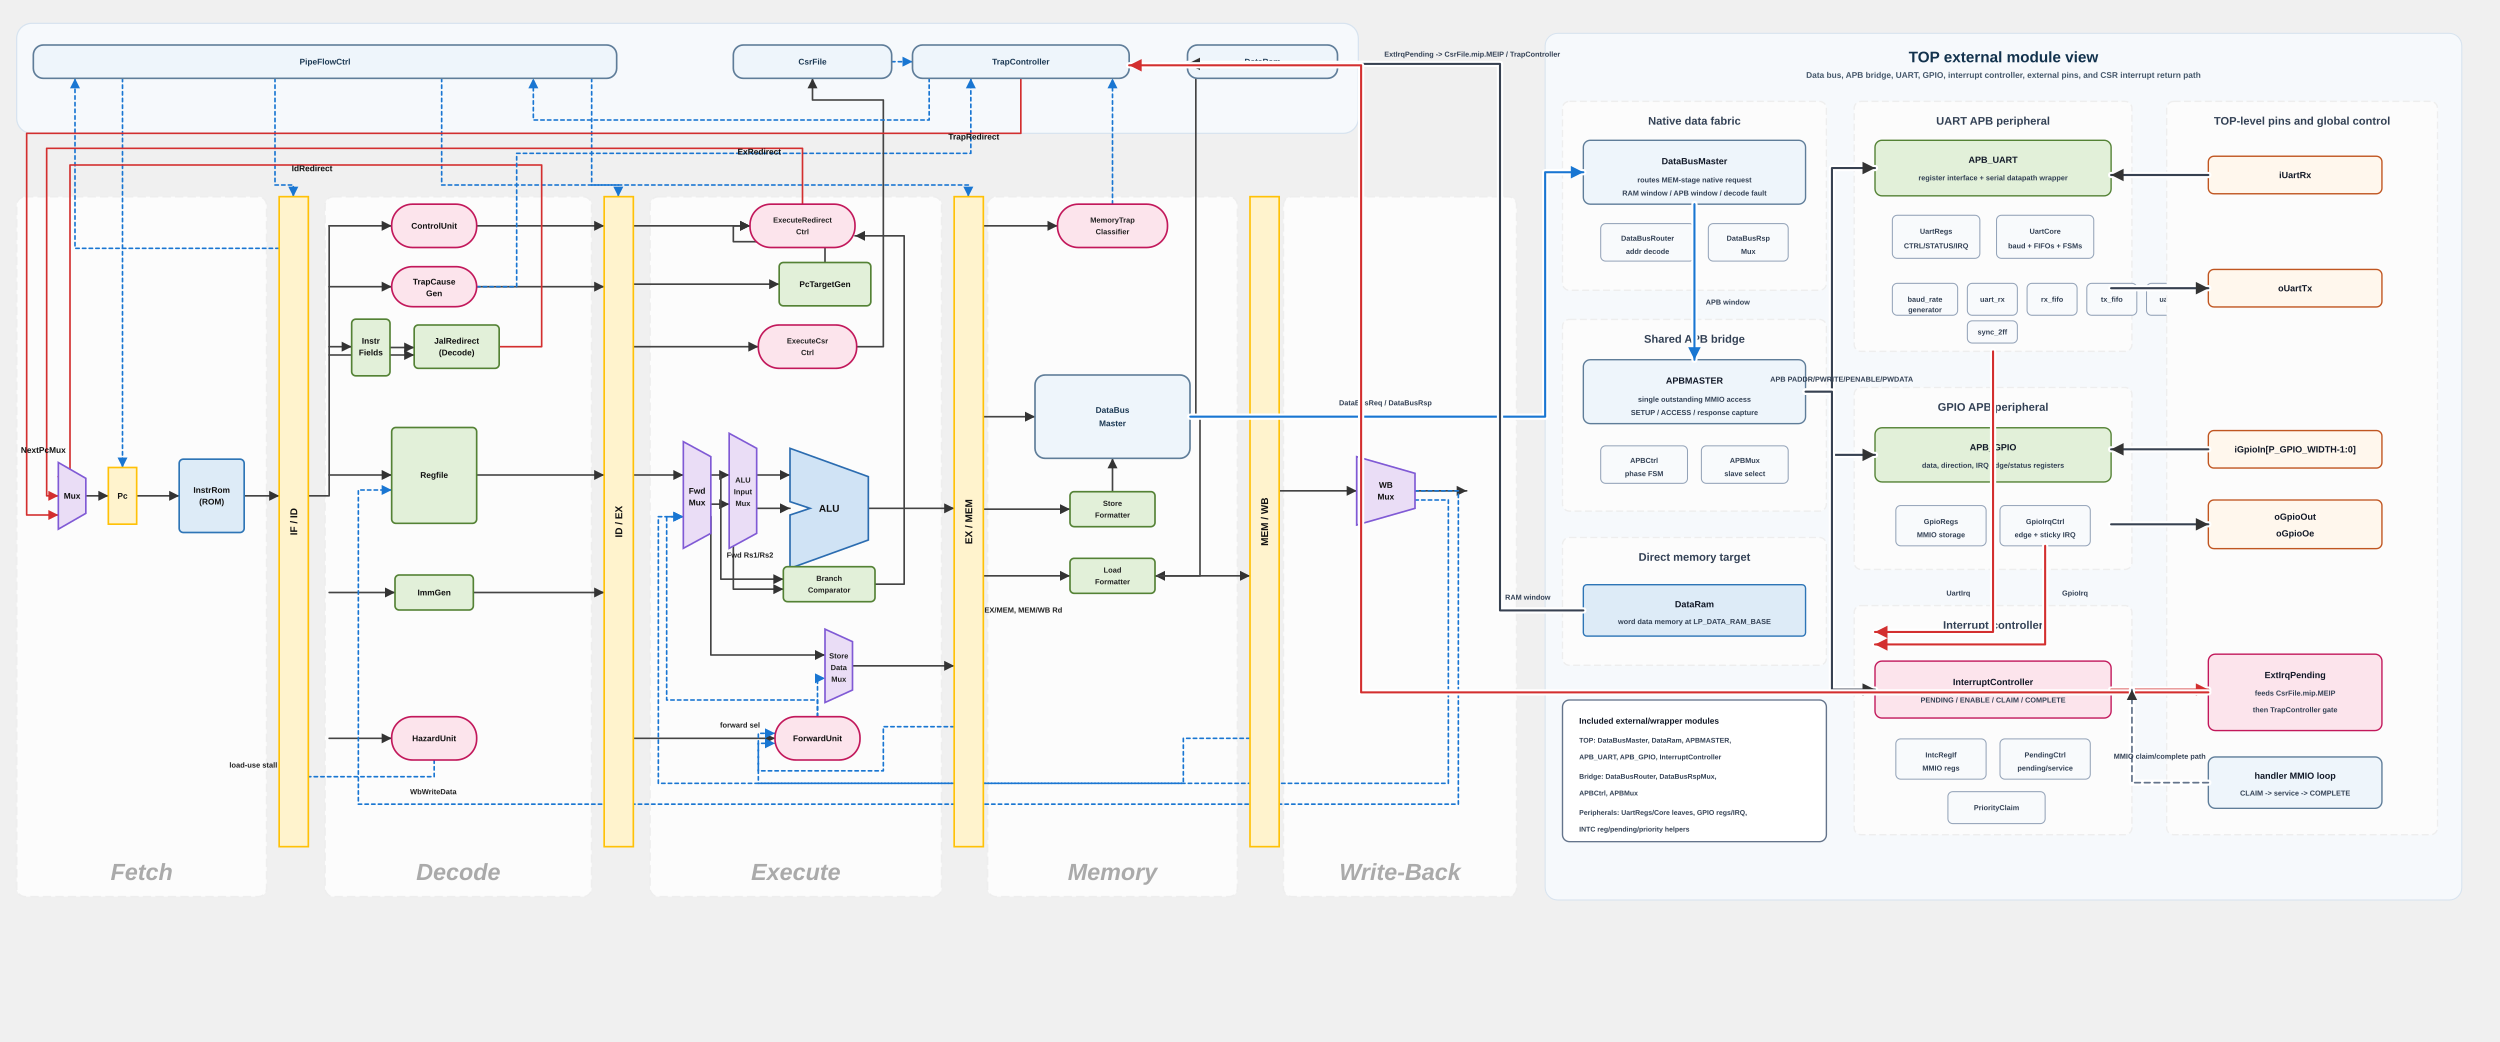
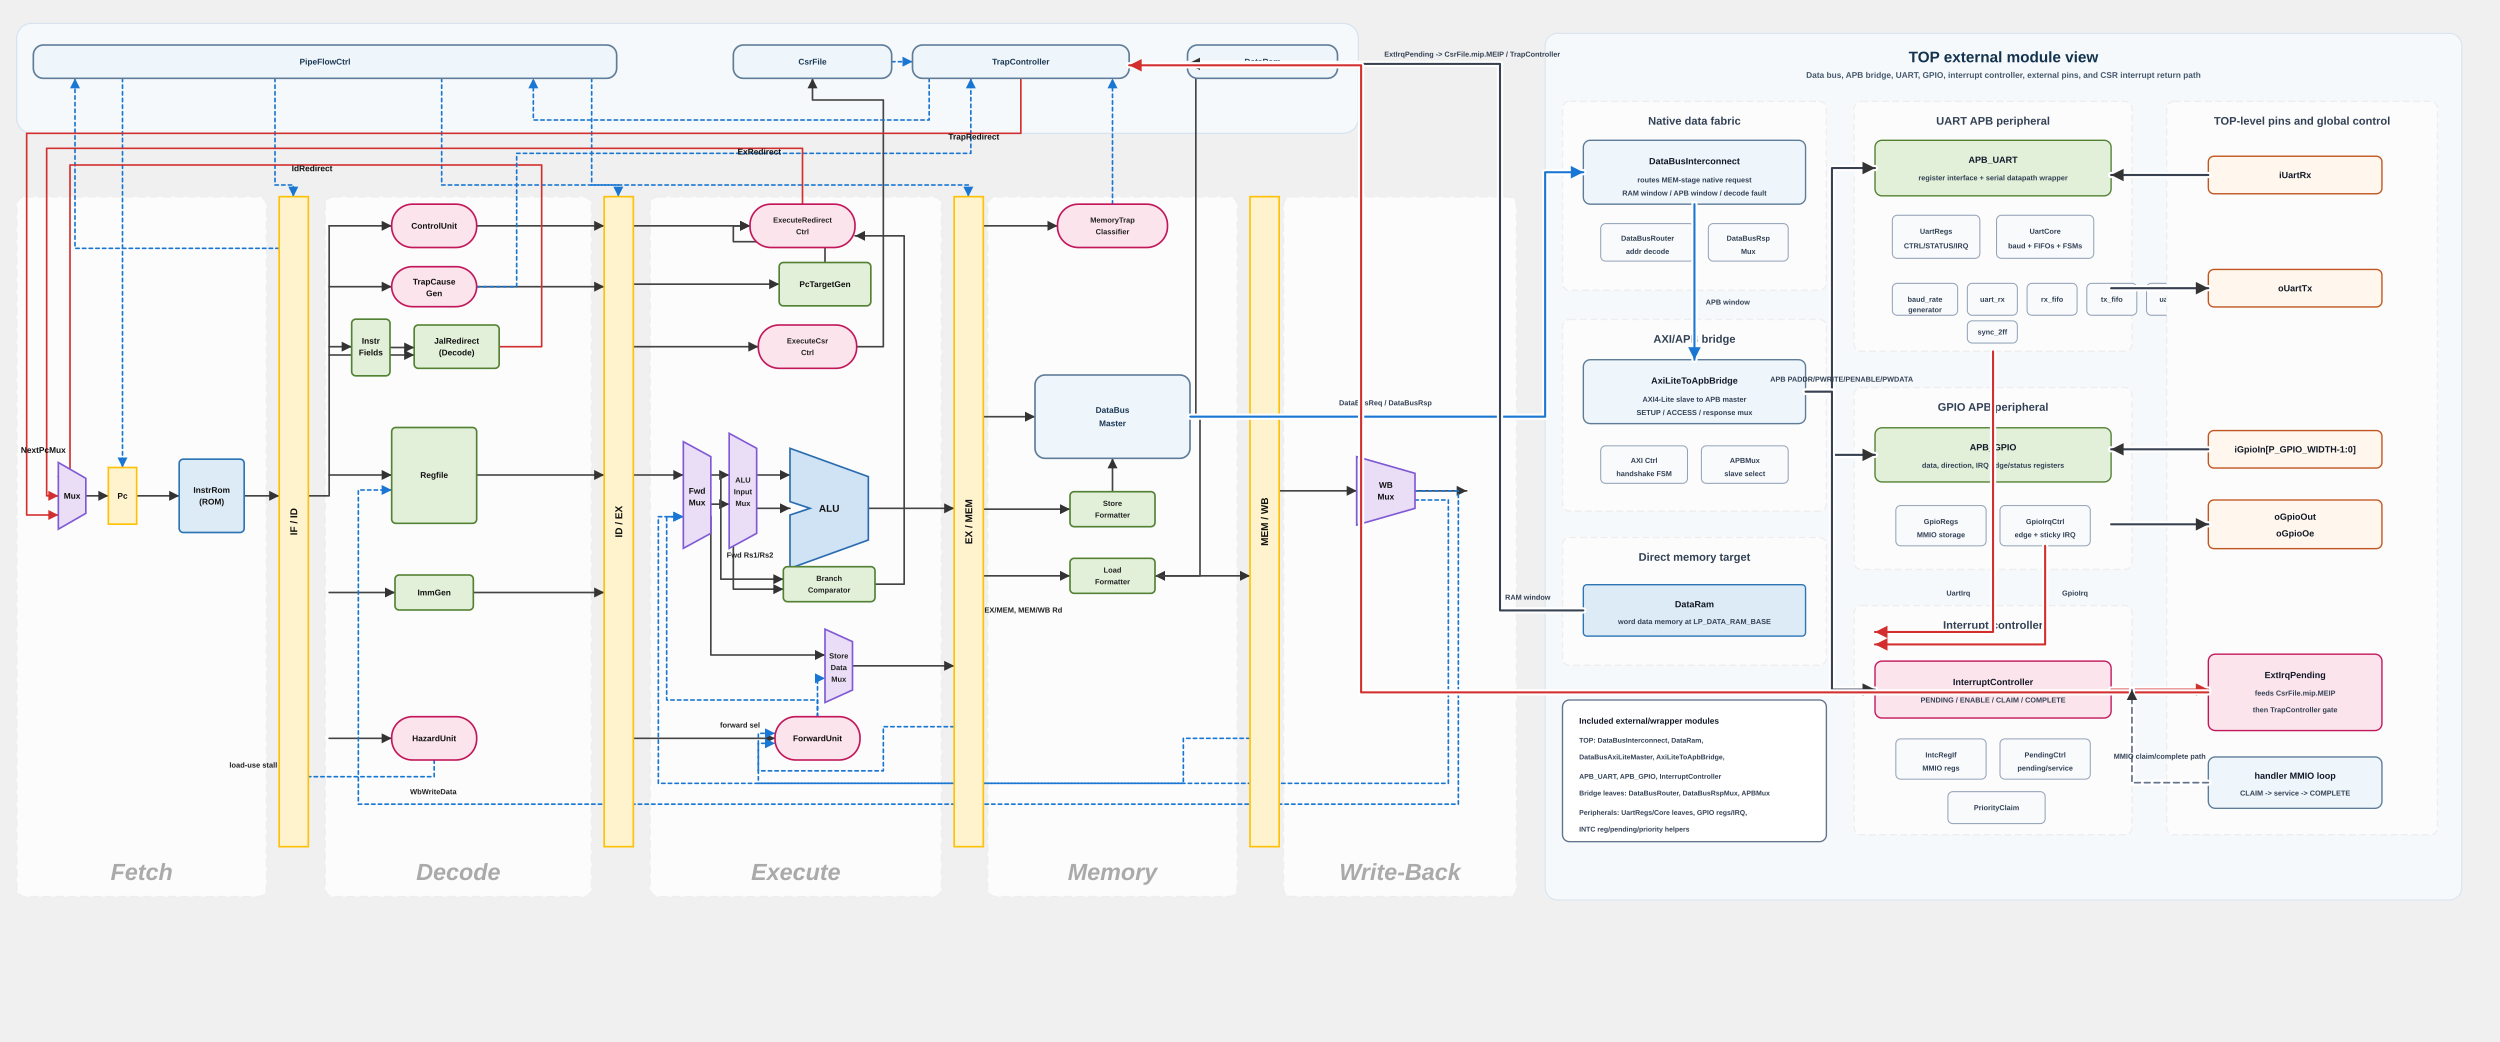
<svg xmlns="http://www.w3.org/2000/svg" viewBox="0 -120 3600 1500" width="3600" height="1500" style="background-color: white; font-family: Arial, sans-serif;">
  <defs>
    <marker id="arr" viewBox="0 0 10 10" refX="10" refY="5" markerWidth="6" markerHeight="6" orient="auto-start-reverse">
      <path d="M 0 0 L 10 5 L 0 10 z" fill="#333" />
    </marker>
    <marker id="arr-red" viewBox="0 0 10 10" refX="10" refY="5" markerWidth="6" markerHeight="6" orient="auto-start-reverse">
      <path d="M 0 0 L 10 5 L 0 10 z" fill="#d32f2f" />
    </marker>
    <marker id="arr-blue" viewBox="0 0 10 10" refX="10" refY="5" markerWidth="6" markerHeight="6" orient="auto-start-reverse">
      <path d="M 0 0 L 10 5 L 0 10 z" fill="#1976d2" />
    </marker>
    <style>
    .top-band { fill: #f6f9fc; stroke: #d7e3ef; stroke-width: 1.5; rx: 18; }
    .top-box { fill: #eef5fb; stroke: #5f7d99; stroke-width: 2; rx: 12; }
    .stage-bg { fill: #fcfcfc; stroke: #eee; stroke-width: 2; stroke-dasharray: 10,5; rx: 10; }
    .lbl { fill: #aaaaaa; font-size: 28px; font-weight: bold; font-style: italic; text-anchor: middle; }
    .reg { fill: #fff3cd; stroke: #ffc107; stroke-width: 2; }
    .comp { fill: #e2f0d9; stroke: #548235; stroke-width: 2; rx: 5; }
    .mem { fill: #ddebf7; stroke: #2e75b6; stroke-width: 2; rx: 5; }
    .ctrl { fill: #fce4ec; stroke: #c2185b; stroke-width: 2; rx: 25; }
    .mux { fill: #eaddf6; stroke: #805ad5; stroke-width: 2; }
    .alu { fill: #d0e3f5; stroke: #2b6cb0; stroke-width: 2; }
    .line { fill: none; stroke: #444; stroke-width: 2; stroke-linejoin: round; stroke-linecap: round; }
    .line-arr { fill: none; stroke: #444; stroke-width: 2; marker-end: url(#arr); stroke-linejoin: round; stroke-linecap: round; }
    .line-red { fill: none; stroke: #d32f2f; stroke-width: 2; marker-end: url(#arr-red); stroke-linejoin: round; stroke-linecap: round; }
    .line-blue { fill: none; stroke: #1976d2; stroke-width: 2; marker-end: url(#arr-blue); stroke-linejoin: round; stroke-linecap: round; stroke-dasharray: 4,4; }
    .txt-c { text-anchor: middle; dominant-baseline: central; fill: #111; font-weight: bold; font-size: 12px; }
    .txt-sc { text-anchor: middle; dominant-baseline: central; fill: #111; font-weight: bold; font-size: 10px; }
    .txt-s { text-anchor: middle; dominant-baseline: central; fill: #222; font-size: 9px; font-weight: bold; }
    .txt-l { text-anchor: start; dominant-baseline: central; fill: #111; font-weight: bold; font-size: 10px; }
    .txt-top { text-anchor: middle; dominant-baseline: central; fill: #1b3853; font-size: 10px; font-weight: bold; }
    .ext-title { text-anchor: middle; dominant-baseline: central; fill: #12324d; font-size: 22px; font-weight: bold; }
    .ext-subtitle { text-anchor: middle; dominant-baseline: central; fill: #44576a; font-size: 12px; font-weight: bold; }
    .ext-band-title { text-anchor: middle; dominant-baseline: central; fill: #334155; font-size: 16px; font-weight: bold; }
    .ext-box { fill: #ffffff; stroke: #64748b; stroke-width: 2; rx: 10; }
    .ext-bus { fill: #eef5fb; stroke: #5f7d99; stroke-width: 2; rx: 10; }
    .ext-periph { fill: #e2f0d9; stroke: #548235; stroke-width: 2; rx: 10; }
    .ext-irq { fill: #fce4ec; stroke: #c2185b; stroke-width: 2; rx: 10; }
    .ext-io { fill: #fff7ed; stroke: #c05621; stroke-width: 2; rx: 8; }
    .ext-leaf { fill: #f8fafc; stroke: #94a3b8; stroke-width: 1.5; rx: 7; }
    .ext-txt { text-anchor: middle; dominant-baseline: central; fill: #111827; font-size: 13px; font-weight: bold; }
    .ext-txt-sm { text-anchor: middle; dominant-baseline: central; fill: #334155; font-size: 10.5px; font-weight: bold; }
    .ext-txt-left { text-anchor: start; dominant-baseline: central; fill: #111827; font-size: 12px; font-weight: bold; }
    .ext-txt-left-sm { text-anchor: start; dominant-baseline: central; fill: #334155; font-size: 10px; font-weight: bold; }
    .ext-wire-bg { fill: none; stroke: #ffffff; stroke-width: 9; stroke-linejoin: round; stroke-linecap: round; }
    .ext-wire { fill: none; stroke: #374151; stroke-width: 3; marker-end: url(#arr); stroke-linejoin: round; stroke-linecap: round; }
    .ext-wire-blue { fill: none; stroke: #1976d2; stroke-width: 3; marker-end: url(#arr-blue); stroke-linejoin: round; stroke-linecap: round; }
    .ext-wire-red { fill: none; stroke: #d32f2f; stroke-width: 3; marker-end: url(#arr-red); stroke-linejoin: round; stroke-linecap: round; }
    .ext-wire-dash { fill: none; stroke: #64748b; stroke-width: 2.5; marker-end: url(#arr); stroke-linejoin: round; stroke-linecap: round; stroke-dasharray: 8,6; }
  </style>
  </defs>
  <g transform="scale(1.2)">
    <g id="top-level-band">
      <rect class="top-band" x="20" y="-72" width="1610" height="132" />
    </g>
    <g id="stage-backgrounds">
      <rect class="stage-bg" x="20" y="136" width="300" height="840" />
      <rect class="stage-bg" x="390" y="136" width="320" height="840" />
      <rect class="stage-bg" x="780" y="136" width="350" height="840" />
      <rect class="stage-bg" x="1185" y="136" width="300" height="840" />
      <rect class="stage-bg" x="1540" y="136" width="280" height="840" />
    </g>
    <g id="wires">
      <path class="line-arr" d="M 103 495 H 130" />
      <path class="line-arr" d="M 164 495 H 215" />
      <path class="line-arr" d="M 293 495 H 335" />
      <path class="line-blue" d="M 147 -6 V 461" />
      <path class="line-blue" d="M 330 -6 V 122 H 352 V 136" />
      <path class="line-blue" d="M 530 -6 V 122 H 742 V 136" />
      <path class="line-blue" d="M 710 -6 V 122 H 1162 V 136" />
      <path class="line" d="M 370 495 H 395 V 171" />
      <path class="line-arr" d="M 395 171 H 470" />
      <path class="line-arr" d="M 395 244 H 470" />
      <path class="line-arr" d="M 395 316 H 422" />
      <path class="line-arr" d="M 395 326 H 497" />
      <path class="line-arr" d="M 395 470 H 470" />
      <path class="line-arr" d="M 395 611 H 474" />
      <path class="line-arr" d="M 395 786 H 470" />
      <path class="line-arr" d="M 468 317 H 497" />
      <path class="line-arr" d="M 572 171 H 725" />
      <path class="line-arr" d="M 572 244 H 725" />
      <path class="line-arr" d="M 572 470 H 725" />
      <path class="line-arr" d="M 568 611 H 725" />
      <path class="line-blue" d="M 521 812 V 832 H 340 V 198 H 90 V -6" />
      <text class="txt-s" fill="#1976d2" x="304" y="818">load-use stall</text>
      <path class="line-red" d="M 599 316 H 650 V 98 H 84 V 472 H 70" />
      <text class="txt-l" fill="#d32f2f" x="350" y="102">IdRedirect</text>
      <path class="line-blue" d="M 572 244 H 620 V 84 H 1165 V -6" />
      <path class="line-arr" d="M 760 171 H 900" />
      <path class="line-arr" d="M 760 241 H 935" />
      <path class="line-arr" d="M 760 316 H 910" />
      <path class="line-arr" d="M 760 470 H 820" />
      <path class="line-arr" d="M 760 786 H 930" />
      <path class="line-arr" d="M 853 470 H 875" />
      <path class="line-arr" d="M 853 505 H 875" />
      <path class="line-arr" d="M 908 470 H 948" />
      <path class="line-arr" d="M 908 510 H 948" />
      <path class="line-arr" d="M 853 520 V 686 H 990" />
      <path class="line-arr" d="M 865 470 V 595 H 940" />
      <path class="line-arr" d="M 880 505 V 607 H 940" />
      <path class="line-arr" d="M 1042 510 H 1145" />
      <path class="line-arr" d="M 1023 699 H 1145" />
      <text class="txt-s" x="900" y="566">Fwd Rs1/Rs2</text>
      <path class="line-arr" d="M 990 215 V 190 H 880 V 171 H 900" />
      <path class="line-arr" d="M 1050 601 H 1085 V 183 H 1026" />
      <path class="line-arr" d="M 1028 316 H 1060 V 20 H 975 V -6" />
      <path class="line-red" d="M 963 145 V 78 H 56 V 495 H 70" />
      <text class="txt-l" fill="#d32f2f" x="885" y="82">ExRedirect</text>
      <path class="line-blue" d="M 981 760 V 740 H 800 V 520 H 820" />
      <path class="line-blue" d="M 981 760 V 714 H 990" />
      <text class="txt-s" fill="#1976d2" x="888" y="770">forward sel</text>
      <path class="line-blue" d="M 1070 -26 H 1095" />
      <path class="line-arr" d="M 1180 400 H 1242" />
      <path class="line-arr" d="M 1180 511 H 1284" />
      <path class="line-arr" d="M 1180 591 H 1284" />
      <path class="line-arr" d="M 1180 171 H 1269" />
      <path class="line-arr" d="M 1428 400 H 1435 V -26 H 1425" />
      <path class="line-arr" d="M 1335 490 V 450" />
      <path class="line-arr" d="M 1428 400 H 1440 V 591 H 1386" />
      <path class="line-arr" d="M 1386 591 H 1500" />
      <path class="line-blue" d="M 1335 145 V -6" />
      <path class="line-red" d="M 1225 -6 V 60 H 32 V 518 H 70" />
      <path class="line-blue" d="M 1115 -6 V 44 H 640 V -6" />
      <text class="txt-l" fill="#d32f2f" x="1138" y="64">TrapRedirect</text>
      <path class="line-arr" d="M 1535 489 H 1628" />
      <path class="line-arr" d="M 1698 489 H 1760" />
      <path class="line-blue" d="M 1698 489 H 1750 V 865 H 430 V 488 H 470" />
      <path class="line-blue" d="M 1698 500 H 1738 V 840 H 790 V 520 H 820" />
      <path class="line-blue" d="M 1145 772 H 1060 V 825 H 910 V 780 H 930" />
      <path class="line-blue" d="M 1500 786 H 1420 V 840 H 910 V 792 H 930" />
      <text class="txt-s" fill="#1976d2" x="1228" y="632">EX/MEM, MEM/WB Rd</text>
      <text class="txt-s" fill="#1976d2" x="520" y="850">WbWriteData</text>
    </g>
    <g id="pipe-registers">
      <rect class="reg" x="335" y="136" width="35" height="780" />
      <text class="txt-c" x="352.5" y="526" transform="rotate(-90 352.5,526)" font-size="20px">IF / ID</text>
      <rect class="reg" x="725" y="136" width="35" height="780" />
      <text class="txt-c" x="742.5" y="526" transform="rotate(-90 742.5,526)" font-size="20px">ID / EX</text>
      <rect class="reg" x="1145" y="136" width="35" height="780" />
      <text class="txt-c" x="1162.5" y="526" transform="rotate(-90 1162.5,526)" font-size="20px">EX / MEM</text>
      <rect class="reg" x="1500" y="136" width="35" height="780" />
      <text class="txt-c" x="1517.5" y="526" transform="rotate(-90 1517.5,526)" font-size="20px">MEM / WB</text>
    </g>
    <g id="modules">
      <rect class="top-box" x="40" y="-46" width="700" height="40" />
      <text class="txt-top" x="390" y="-26">PipeFlowCtrl</text>
      <polygon class="mux" points="70,455 103,474 103,516 70,535" />
      <text class="txt-sc" x="86.5" y="495">Mux</text>
      <text class="txt-l" x="25" y="440">NextPcMux</text>
      <rect class="reg" x="130" y="461" width="34" height="68" />
      <text class="txt-sc" x="147" y="495">Pc</text>
      <rect class="mem" x="215" y="451" width="78" height="88" />
      <text class="txt-sc" x="254" y="488">InstrRom</text>
      <text class="txt-sc" x="254" y="502">(ROM)</text>
      <rect class="comp" x="422" y="283" width="46" height="68" />
      <text class="txt-sc" x="445" y="309">Instr</text>
      <text class="txt-sc" x="445" y="323">Fields</text>
      <rect class="ctrl" x="470" y="145" width="102" height="52" />
      <text class="txt-sc" x="521" y="171">ControlUnit</text>
      <rect class="ctrl" x="470" y="220" width="102" height="48" />
      <text class="txt-sc" x="521" y="238">TrapCause</text>
      <text class="txt-sc" x="521" y="252">Gen</text>
      <rect class="comp" x="497" y="290" width="102" height="52" />
      <text class="txt-sc" x="548" y="309">JalRedirect</text>
      <text class="txt-sc" x="548" y="323">(Decode)</text>
      <rect class="comp" x="470" y="413" width="102" height="115" />
      <text class="txt-sc" x="521" y="470">Regfile</text>
      <rect class="comp" x="474" y="590" width="94" height="42" />
      <text class="txt-sc" x="521" y="611">ImmGen</text>
      <rect class="ctrl" x="470" y="760" width="102" height="52" />
      <text class="txt-sc" x="521" y="786">HazardUnit</text>
      <rect class="ctrl" x="900" y="145" width="126" height="52" />
      <text class="txt-s" x="963" y="164">ExecuteRedirect</text>
      <text class="txt-s" x="963" y="178">Ctrl</text>
      <rect class="comp" x="935" y="215" width="110" height="52" />
      <text class="txt-sc" x="990" y="241">PcTargetGen</text>
      <rect class="ctrl" x="910" y="290" width="118" height="52" />
      <text class="txt-s" x="969" y="309">ExecuteCsr</text>
      <text class="txt-s" x="969" y="323">Ctrl</text>
      <rect class="top-box" x="880" y="-46" width="190" height="40" />
      <text class="txt-top" x="975" y="-26">CsrFile</text>
      <polygon class="mux" points="820,430 853,448 853,540 820,558" />
      <text class="txt-sc" x="836.5" y="489">Fwd</text>
      <text class="txt-sc" x="836.5" y="503">Mux</text>
      <polygon class="mux" points="875,420 908,438 908,540 875,558" />
      <text class="txt-s" x="891.5" y="476">ALU</text>
      <text class="txt-s" x="891.5" y="490">Input</text>
      <text class="txt-s" x="891.5" y="504">Mux</text>
      <polygon class="mux" points="990,655 1023,670 1023,728 990,743" />
      <text class="txt-s" x="1006.5" y="687">Store</text>
      <text class="txt-s" x="1006.5" y="701">Data</text>
      <text class="txt-s" x="1006.5" y="715">Mux</text>
      <polygon class="alu" points="948,438 1042,472 1042,548 948,582 948,518 972,510 948,502" />
      <text class="txt-c" x="995" y="510">ALU</text>
      <rect class="comp" x="940" y="580" width="110" height="42" />
      <text class="txt-s" x="995" y="594">Branch</text>
      <text class="txt-s" x="995" y="608">Comparator</text>
      <rect class="ctrl" x="930" y="760" width="102" height="52" />
      <text class="txt-sc" x="981" y="786">ForwardUnit</text>
      <rect class="top-box" x="1095" y="-46" width="260" height="40" />
      <text class="txt-top" x="1225" y="-26">TrapController</text>
      <rect class="top-box" x="1242" y="350" width="186" height="100" />
      <text class="txt-top" x="1335" y="392">DataBus</text>
      <text class="txt-top" x="1335" y="408">Master</text>
      <rect class="top-box" x="1425" y="-46" width="180" height="40" />
      <text class="txt-top" x="1515" y="-26">DataRam</text>
      <rect class="comp" x="1284" y="490" width="102" height="42" />
      <text class="txt-s" x="1335" y="504">Store</text>
      <text class="txt-s" x="1335" y="518">Formatter</text>
      <rect class="comp" x="1284" y="570" width="102" height="42" />
      <text class="txt-s" x="1335" y="584">Load</text>
      <text class="txt-s" x="1335" y="598">Formatter</text>
      <rect class="ctrl" x="1269" y="145" width="132" height="52" />
      <text class="txt-s" x="1335" y="164">MemoryTrap</text>
      <text class="txt-s" x="1335" y="178">Classifier</text>
      <polygon class="mux" points="1628,448 1698,468 1698,510 1628,530" />
      <text class="txt-sc" x="1663" y="482">WB</text>
      <text class="txt-sc" x="1663" y="496">Mux</text>
    </g>
    <g id="stage-labels">
      <text class="lbl" x="170" y="956">Fetch</text>
      <text class="lbl" x="550" y="956">Decode</text>
      <text class="lbl" x="955" y="956">Execute</text>
      <text class="lbl" x="1335" y="956">Memory</text>
      <text class="lbl" x="1680" y="956">Write-Back</text>
    </g>
  </g>
  <g id="top-view-extension">
    <rect class="top-band" x="2225" y="-72" width="1320" height="1248" rx="18" />
    <text class="ext-title" x="2885" y="-38">TOP external module view</text>
    <text class="ext-subtitle" x="2885" y="-12">Data bus, APB bridge, UART, GPIO, interrupt controller, external pins, and CSR interrupt return path</text>
    <rect class="stage-bg" x="2250" y="26" width="380" height="272" rx="12" />
    <text class="ext-band-title" x="2440" y="54">Native data fabric</text>
    <rect class="ext-bus" x="2280" y="82" width="320" height="92" />
-     <text class="ext-txt" x="2440" y="112">DataBusMaster</text>
+     <text class="ext-txt" x="2440" y="112">DataBusInterconnect</text>
    <text class="ext-txt-sm" x="2440" y="139">routes MEM-stage native request</text>
    <text class="ext-txt-sm" x="2440" y="158">RAM window / APB window / decode fault</text>
    <rect class="ext-leaf" x="2305" y="202" width="135" height="54" />
    <text class="ext-txt-sm" x="2372.5" y="223">DataBusRouter</text>
    <text class="ext-txt-sm" x="2372.5" y="242">addr decode</text>
    <rect class="ext-leaf" x="2460" y="202" width="115" height="54" />
    <text class="ext-txt-sm" x="2517.5" y="223">DataBusRsp</text>
    <text class="ext-txt-sm" x="2517.5" y="242">Mux</text>
    <rect class="stage-bg" x="2250" y="340" width="380" height="276" rx="12" />
-     <text class="ext-band-title" x="2440" y="368">Shared APB bridge</text>
+     <text class="ext-band-title" x="2440" y="368">AXI/APB bridge</text>
    <rect class="ext-bus" x="2280" y="398" width="320" height="92" />
-     <text class="ext-txt" x="2440" y="428">APBMASTER</text>
-     <text class="ext-txt-sm" x="2440" y="455">single outstanding MMIO access</text>
-     <text class="ext-txt-sm" x="2440" y="474">SETUP / ACCESS / response capture</text>
+     <text class="ext-txt" x="2440" y="428">AxiLiteToApbBridge</text>
+     <text class="ext-txt-sm" x="2440" y="455">AXI4-Lite slave to APB master</text>
+     <text class="ext-txt-sm" x="2440" y="474">SETUP / ACCESS / response mux</text>
    <rect class="ext-leaf" x="2305" y="522" width="125" height="54" />
-     <text class="ext-txt-sm" x="2367.5" y="543">APBCtrl</text>
-     <text class="ext-txt-sm" x="2367.5" y="562">phase FSM</text>
+     <text class="ext-txt-sm" x="2367.5" y="543">AXI Ctrl</text>
+     <text class="ext-txt-sm" x="2367.5" y="562">handshake FSM</text>
    <rect class="ext-leaf" x="2450" y="522" width="125" height="54" />
    <text class="ext-txt-sm" x="2512.5" y="543">APBMux</text>
    <text class="ext-txt-sm" x="2512.5" y="562">slave select</text>
    <rect class="stage-bg" x="2250" y="654" width="380" height="184" rx="12" />
    <text class="ext-band-title" x="2440" y="682">Direct memory target</text>
    <rect class="mem" x="2280" y="722" width="320" height="74" />
    <text class="ext-txt" x="2440" y="750">DataRam</text>
    <text class="ext-txt-sm" x="2440" y="775">word data memory at LP_DATA_RAM_BASE</text>
    <rect class="stage-bg" x="2670" y="26" width="400" height="360" rx="12" />
    <text class="ext-band-title" x="2870" y="54">UART APB peripheral</text>
    <rect class="ext-periph" x="2700" y="82" width="340" height="80" />
    <text class="ext-txt" x="2870" y="110">APB_UART</text>
    <text class="ext-txt-sm" x="2870" y="136">register interface + serial datapath wrapper</text>
    <rect class="ext-leaf" x="2725" y="190" width="126" height="62" />
    <text class="ext-txt-sm" x="2788" y="213">UartRegs</text>
    <text class="ext-txt-sm" x="2788" y="234">CTRL/STATUS/IRQ</text>
    <rect class="ext-leaf" x="2875" y="190" width="140" height="62" />
    <text class="ext-txt-sm" x="2945" y="213">UartCore</text>
    <text class="ext-txt-sm" x="2945" y="234">baud + FIFOs + FSMs</text>
    <rect class="ext-leaf" x="2725" y="288" width="94" height="46" />
    <text class="ext-txt-sm" x="2772" y="311">baud_rate</text>
    <text class="ext-txt-sm" x="2772" y="326">generator</text>
    <rect class="ext-leaf" x="2833" y="288" width="72" height="46" />
    <text class="ext-txt-sm" x="2869" y="311">uart_rx</text>
    <rect class="ext-leaf" x="2833" y="342" width="72" height="32" />
    <text class="ext-txt-sm" x="2869" y="358">sync_2ff</text>
    <rect class="ext-leaf" x="2919" y="288" width="72" height="46" />
    <text class="ext-txt-sm" x="2955" y="311">rx_fifo</text>
    <rect class="ext-leaf" x="3005" y="288" width="72" height="46" />
    <text class="ext-txt-sm" x="3041" y="311">tx_fifo</text>
    <rect class="ext-leaf" x="3091" y="288" width="72" height="46" />
    <text class="ext-txt-sm" x="3127" y="311">uart_tx</text>
    <rect class="stage-bg" x="2670" y="438" width="400" height="262" rx="12" />
    <text class="ext-band-title" x="2870" y="466">GPIO APB peripheral</text>
    <rect class="ext-periph" x="2700" y="496" width="340" height="78" />
    <text class="ext-txt" x="2870" y="524">APB_GPIO</text>
    <text class="ext-txt-sm" x="2870" y="550">data, direction, IRQ edge/status registers</text>
    <rect class="ext-leaf" x="2730" y="608" width="130" height="58" />
    <text class="ext-txt-sm" x="2795" y="631">GpioRegs</text>
    <text class="ext-txt-sm" x="2795" y="650">MMIO storage</text>
    <rect class="ext-leaf" x="2880" y="608" width="130" height="58" />
    <text class="ext-txt-sm" x="2945" y="631">GpioIrqCtrl</text>
    <text class="ext-txt-sm" x="2945" y="650">edge + sticky IRQ</text>
    <rect class="stage-bg" x="2670" y="752" width="400" height="330" rx="12" />
    <text class="ext-band-title" x="2870" y="780">Interrupt controller</text>
    <rect class="ext-irq" x="2700" y="832" width="340" height="82" />
    <text class="ext-txt" x="2870" y="862">InterruptController</text>
    <text class="ext-txt-sm" x="2870" y="888">PENDING / ENABLE / CLAIM / COMPLETE</text>
    <rect class="ext-leaf" x="2730" y="944" width="130" height="58" />
    <text class="ext-txt-sm" x="2795" y="967">IntcRegIf</text>
    <text class="ext-txt-sm" x="2795" y="986">MMIO regs</text>
    <rect class="ext-leaf" x="2880" y="944" width="130" height="58" />
    <text class="ext-txt-sm" x="2945" y="967">PendingCtrl</text>
    <text class="ext-txt-sm" x="2945" y="986">pending/service</text>
    <rect class="ext-leaf" x="2805" y="1020" width="140" height="46" />
    <text class="ext-txt-sm" x="2875" y="1043">PriorityClaim</text>
    <rect class="stage-bg" x="3120" y="26" width="390" height="1056" rx="12" />
    <text class="ext-band-title" x="3315" y="54">TOP-level pins and global control</text>
    <rect class="ext-io" x="3180" y="105" width="250" height="54" />
    <text class="ext-txt" x="3305" y="132">iUartRx</text>
    <rect class="ext-io" x="3180" y="268" width="250" height="54" />
    <text class="ext-txt" x="3305" y="295">oUartTx</text>
    <rect class="ext-io" x="3180" y="500" width="250" height="54" />
    <text class="ext-txt" x="3305" y="527">iGpioIn[P_GPIO_WIDTH-1:0]</text>
    <rect class="ext-io" x="3180" y="600" width="250" height="70" />
    <text class="ext-txt" x="3305" y="624">oGpioOut</text>
    <text class="ext-txt" x="3305" y="648">oGpioOe</text>
    <rect class="ext-irq" x="3180" y="822" width="250" height="110" />
    <text class="ext-txt" x="3305" y="852">ExtIrqPending</text>
    <text class="ext-txt-sm" x="3305" y="878">feeds CsrFile.mip.MEIP</text>
    <text class="ext-txt-sm" x="3305" y="902">then TrapController gate</text>
    <rect class="ext-bus" x="3180" y="970" width="250" height="74" />
    <text class="ext-txt" x="3305" y="997">handler MMIO loop</text>
    <text class="ext-txt-sm" x="3305" y="1022">CLAIM -&gt; service -&gt; COMPLETE</text>
    <path class="ext-wire-bg" d="M 1714 480 H 2225 V 128 H 2280" />
    <path class="ext-wire-blue" d="M 1714 480 H 2225 V 128 H 2280" />
    <text class="ext-txt-sm" x="1995" y="460">DataBusReq / DataBusRsp</text>
    <path class="ext-wire-bg" d="M 2440 174 V 398" />
    <path class="ext-wire-blue" d="M 2440 174 V 398" />
    <text class="ext-txt-sm" x="2488" y="315">APB window</text>
    <path class="ext-wire-bg" d="M 2280 759 H 2160 V -28 H 1710" />
    <path class="ext-wire" d="M 2280 759 H 2160 V -28 H 1710" />
    <text class="ext-txt-sm" x="2200" y="740">RAM window</text>
    <path class="ext-wire-bg" d="M 2600 444 H 2638 V 122 H 2700" />
    <path class="ext-wire" d="M 2600 444 H 2638 V 122 H 2700" />
    <path class="ext-wire-bg" d="M 2600 444 H 2638 V 535 H 2700" />
    <path class="ext-wire" d="M 2600 444 H 2638 V 535 H 2700" />
    <path class="ext-wire-bg" d="M 2600 444 H 2638 V 873 H 2700" />
    <path class="ext-wire" d="M 2600 444 H 2638 V 873 H 2700" />
    <text class="ext-txt-sm" x="2652" y="426">APB PADDR/PWRITE/PENABLE/PWDATA</text>
    <path class="ext-wire-bg" d="M 3180 132 H 3040" />
    <path class="ext-wire" d="M 3180 132 H 3040" />
    <path class="ext-wire-bg" d="M 3040 295 H 3180" />
    <path class="ext-wire" d="M 3040 295 H 3180" />
    <path class="ext-wire-bg" d="M 3180 527 H 3040" />
    <path class="ext-wire" d="M 3180 527 H 3040" />
    <path class="ext-wire-bg" d="M 3040 635 H 3180" />
    <path class="ext-wire" d="M 3040 635 H 3180" />
    <path class="ext-wire-bg" d="M 2870 386 V 790 H 2700" />
    <path class="ext-wire-red" d="M 2870 386 V 790 H 2700" />
    <text class="ext-txt-sm" x="2820" y="734">UartIrq</text>
    <path class="ext-wire-bg" d="M 2945 666 V 808 H 2700" />
    <path class="ext-wire-red" d="M 2945 666 V 808 H 2700" />
    <text class="ext-txt-sm" x="2988" y="734">GpioIrq</text>
    <path class="ext-wire-bg" d="M 3040 873 H 3180" />
    <path class="ext-wire-red" d="M 3040 873 H 3180" />
    <path class="ext-wire-bg" d="M 3180 877 H 1960 V -26 H 1626" />
    <path class="ext-wire-red" d="M 3180 877 H 1960 V -26 H 1626" />
    <text class="ext-txt-sm" x="2120" y="-42">ExtIrqPending -&gt; CsrFile.mip.MEIP / TrapController</text>
    <path class="ext-wire-bg" d="M 3180 1007 H 3070 V 873" />
    <path class="ext-wire-dash" d="M 3180 1007 H 3070 V 873" />
    <text class="ext-txt-sm" x="3110" y="969">MMIO claim/complete path</text>
    <rect class="ext-box" x="2250" y="888" width="380" height="204" />
    <text class="ext-txt-left" x="2274" y="918">Included external/wrapper modules</text>
-     <text class="ext-txt-left-sm" x="2274" y="946">TOP: DataBusMaster, DataRam, APBMASTER,</text>
-     <text class="ext-txt-left-sm" x="2274" y="970">APB_UART, APB_GPIO, InterruptController</text>
-     <text class="ext-txt-left-sm" x="2274" y="998">Bridge: DataBusRouter, DataBusRspMux,</text>
-     <text class="ext-txt-left-sm" x="2274" y="1022">APBCtrl, APBMux</text>
+     <text class="ext-txt-left-sm" x="2274" y="946">TOP: DataBusInterconnect, DataRam,</text>
+     <text class="ext-txt-left-sm" x="2274" y="970">DataBusAxiLiteMaster, AxiLiteToApbBridge,</text>
+     <text class="ext-txt-left-sm" x="2274" y="998">APB_UART, APB_GPIO, InterruptController</text>
+     <text class="ext-txt-left-sm" x="2274" y="1022">Bridge leaves: DataBusRouter, DataBusRspMux, APBMux</text>
    <text class="ext-txt-left-sm" x="2274" y="1050">Peripherals: UartRegs/Core leaves, GPIO regs/IRQ,</text>
    <text class="ext-txt-left-sm" x="2274" y="1074">INTC reg/pending/priority helpers</text>
  </g>
</svg>
